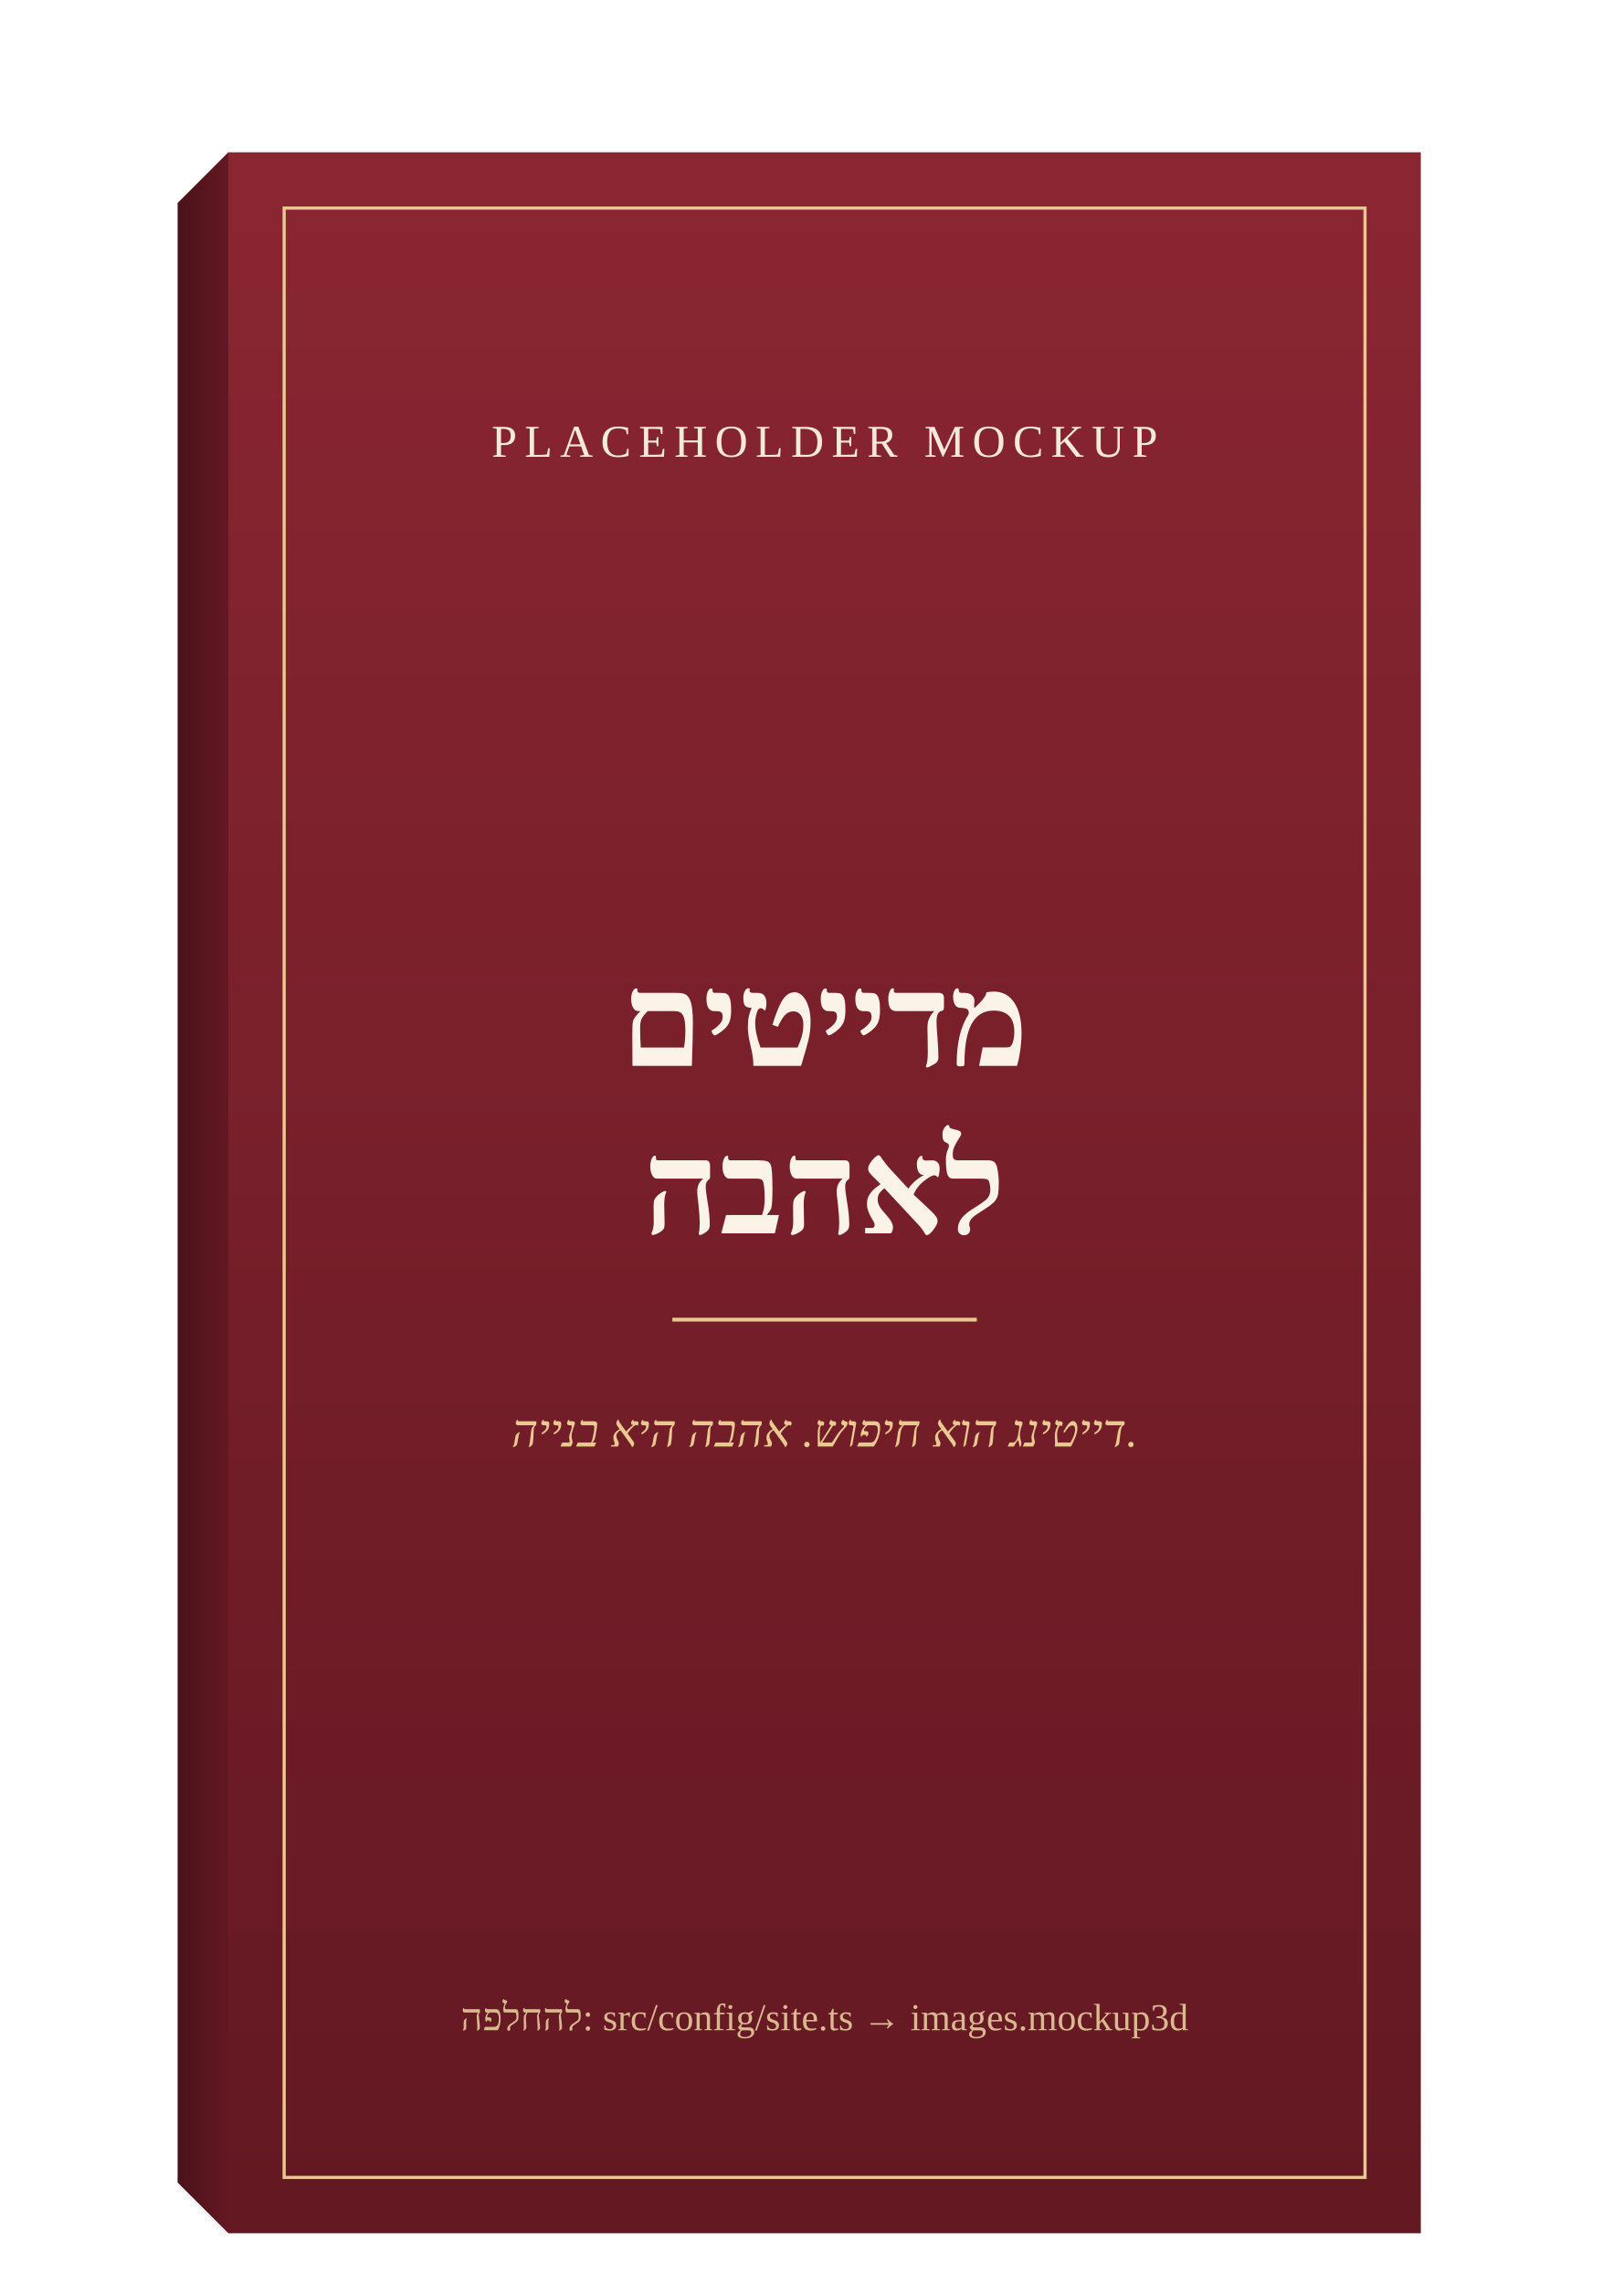
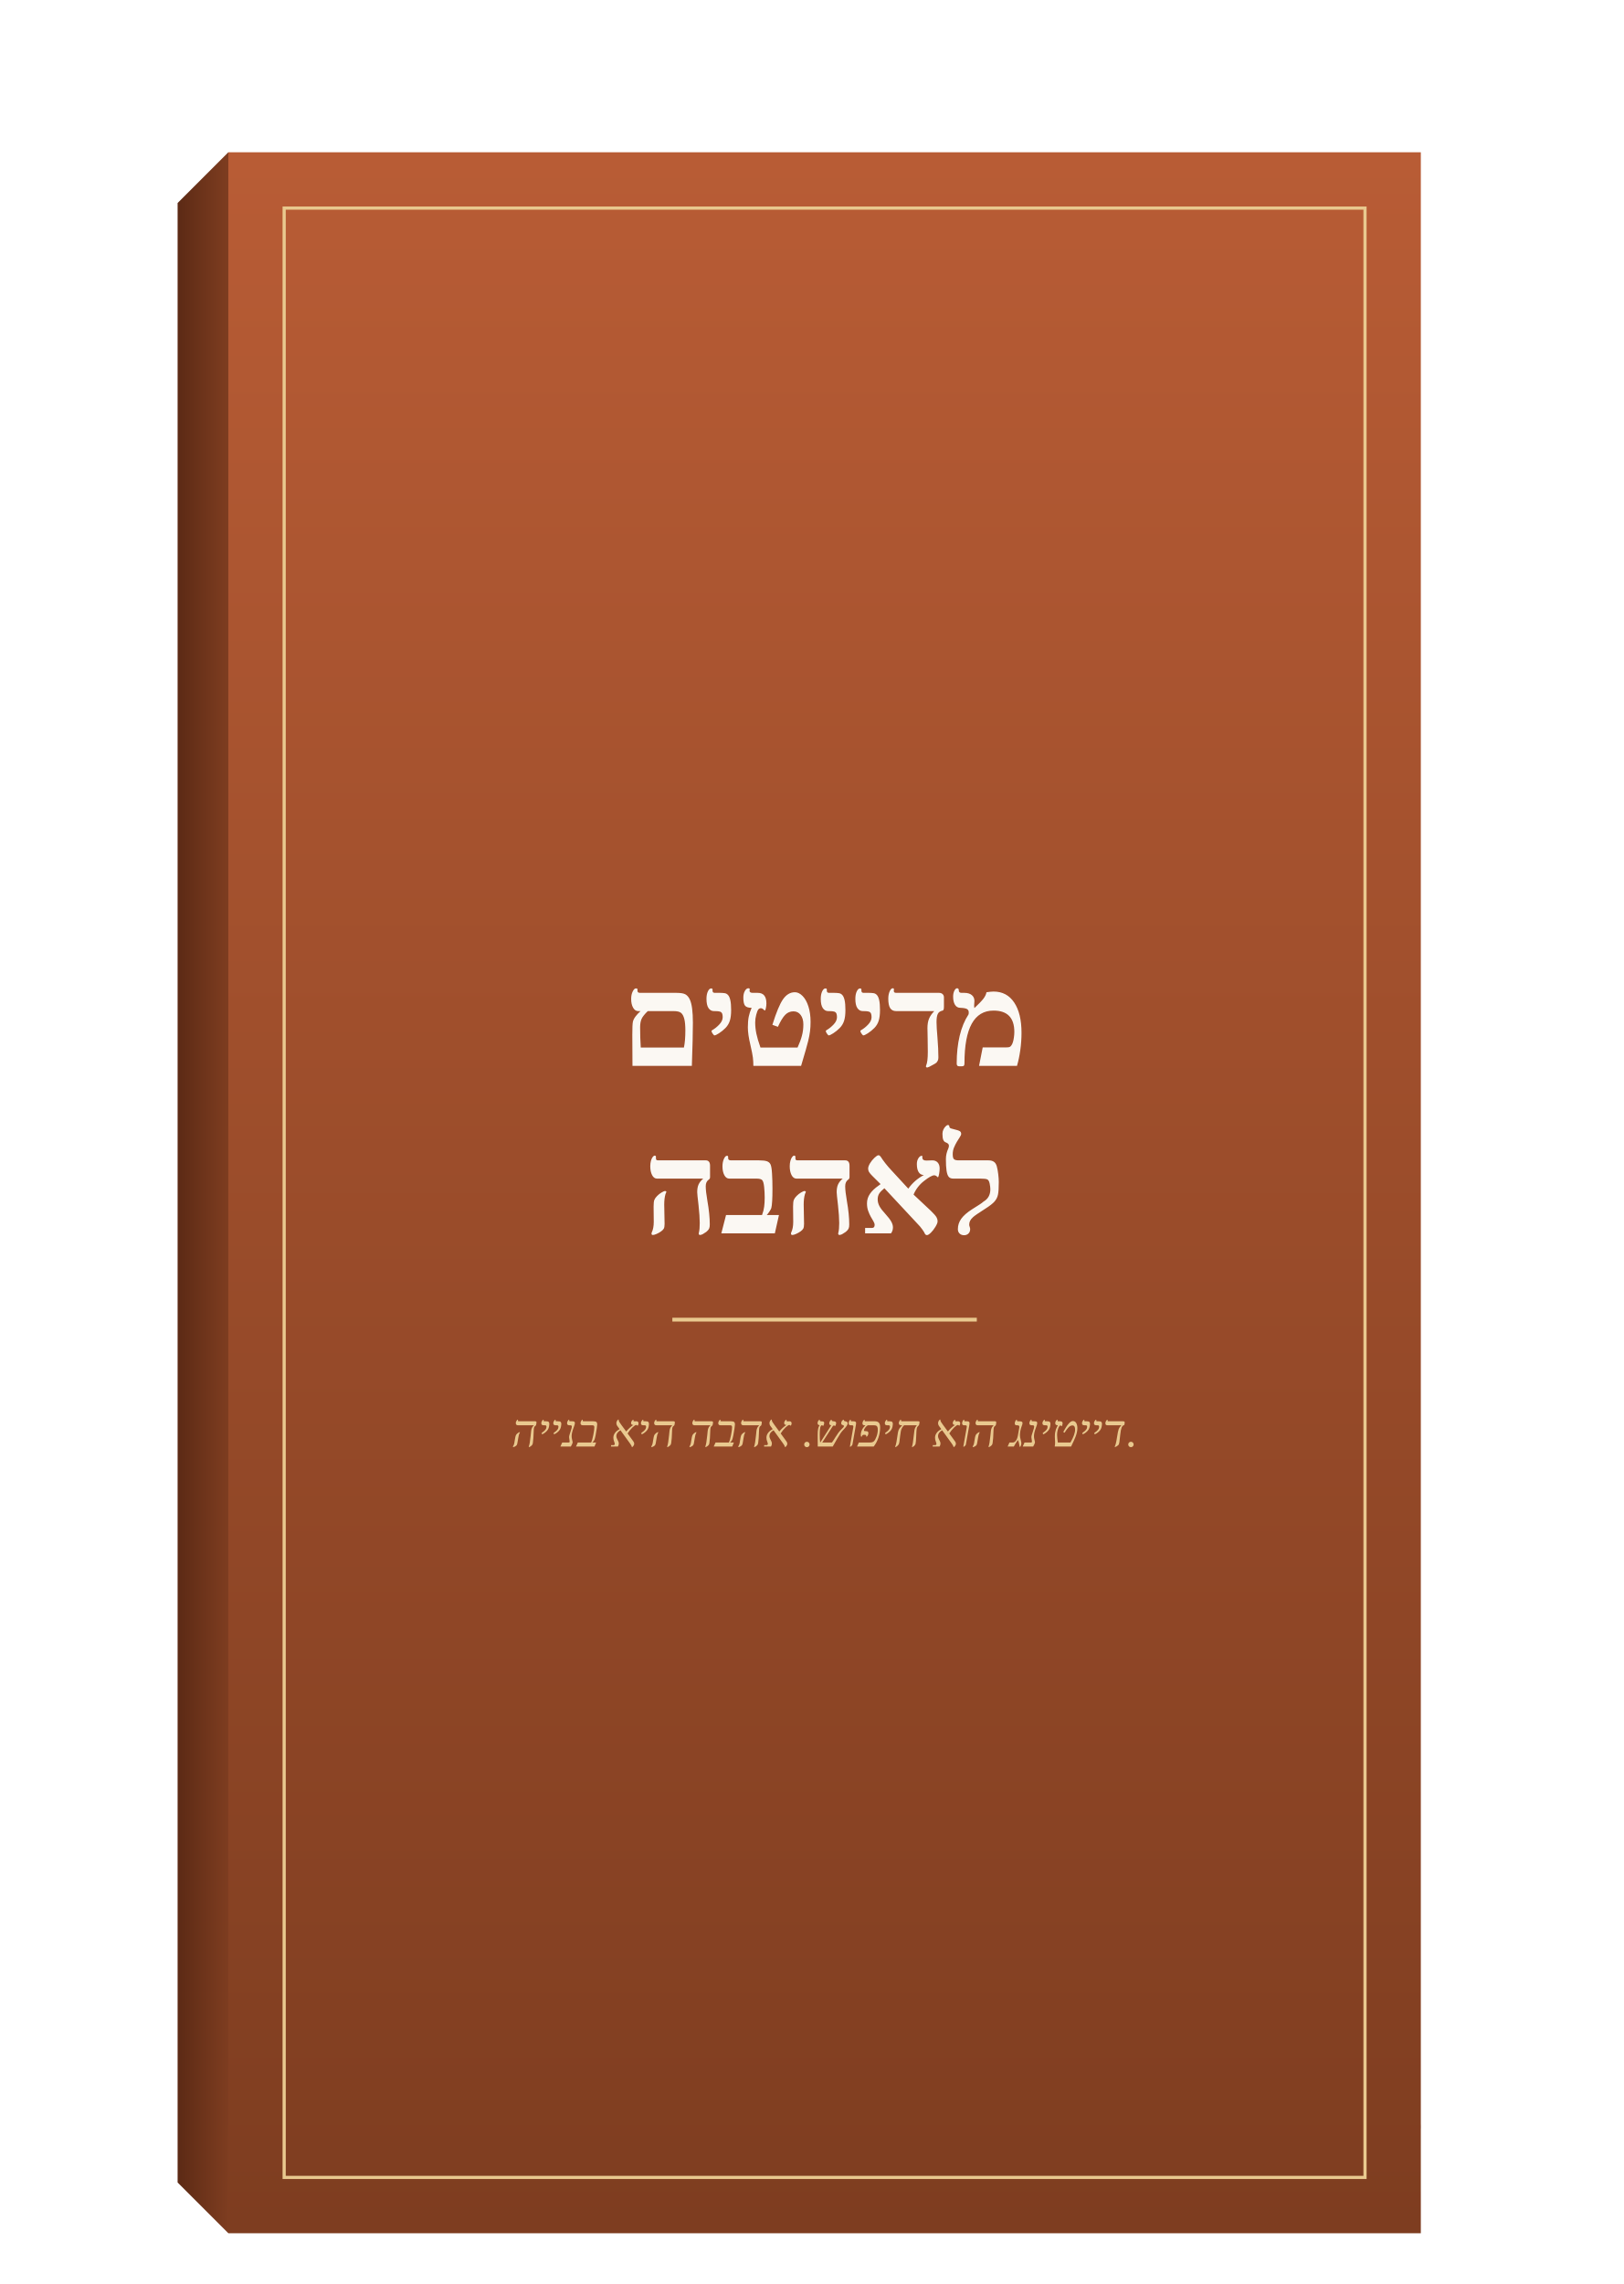
- <svg xmlns="http://www.w3.org/2000/svg" width="640" height="900" viewBox="0 0 640 900" role="img" aria-label="הדמיית תלת-ממד זמנית של הספר מדייטים לאהבה">
+ <svg xmlns="http://www.w3.org/2000/svg" width="640" height="900" viewBox="0 0 640 900" role="img" aria-label="הדמיית תלת-ממד של הספר מדייטים לאהבה">
  <defs>
    <linearGradient id="bg2" x1="0" y1="0" x2="0" y2="1">
-       <stop offset="0%" stop-color="#8a2632" />
-       <stop offset="100%" stop-color="#631822" />
+       <stop offset="0%" stop-color="#b85c35" />
+       <stop offset="100%" stop-color="#7e3d20" />
    </linearGradient>
    <linearGradient id="spine" x1="0" y1="0" x2="1" y2="0">
-       <stop offset="0%" stop-color="#4a121a" />
-       <stop offset="100%" stop-color="#631822" />
+       <stop offset="0%" stop-color="#5c2a15" />
+       <stop offset="100%" stop-color="#7e3d20" />
    </linearGradient>
  </defs>
-   <ellipse cx="330" cy="838" rx="230" ry="26" fill="#241b17" opacity="0.18" />
+   <ellipse cx="330" cy="838" rx="230" ry="26" fill="#1c1f22" opacity="0.16" />
  <polygon points="90,60 70,80 70,860 90,880" fill="url(#spine)" />
  <rect x="90" y="60" width="470" height="820" fill="url(#bg2)" />
  <rect x="112" y="82" width="426" height="776" fill="none" stroke="#e9c98f" stroke-width="1.25" />
-   <text x="325" y="180" text-anchor="middle" fill="#f4e9da" font-family="Georgia, 'Times New Roman', serif" font-size="18" letter-spacing="3">PLACEHOLDER MOCKUP</text>
-   <text x="325" y="420" text-anchor="middle" fill="#fbf3e8" font-family="Georgia, 'Times New Roman', serif" font-size="52" font-weight="600">מדייטים</text>
-   <text x="325" y="486" text-anchor="middle" fill="#fbf3e8" font-family="Georgia, 'Times New Roman', serif" font-size="52" font-weight="600">לאהבה</text>
+   <text x="325" y="420" text-anchor="middle" fill="#fbf8f3" font-family="Georgia, 'Times New Roman', serif" font-size="52" font-weight="600">מדייטים</text>
+   <text x="325" y="486" text-anchor="middle" fill="#fbf8f3" font-family="Georgia, 'Times New Roman', serif" font-size="52" font-weight="600">לאהבה</text>
  <line x1="265" y1="520" x2="385" y2="520" stroke="#e9c98f" stroke-width="1.5" />
  <text x="325" y="570" text-anchor="middle" fill="#e9c98f" font-family="Georgia, 'Times New Roman', serif" font-size="18" font-style="italic">דייטינג הוא חיפוש. אהבה היא בנייה.</text>
-   <text x="325" y="800" text-anchor="middle" fill="#d9b98e" font-family="Georgia, 'Times New Roman', serif" font-size="15">להחלפה: src/config/site.ts → images.mockup3d</text>
</svg>
